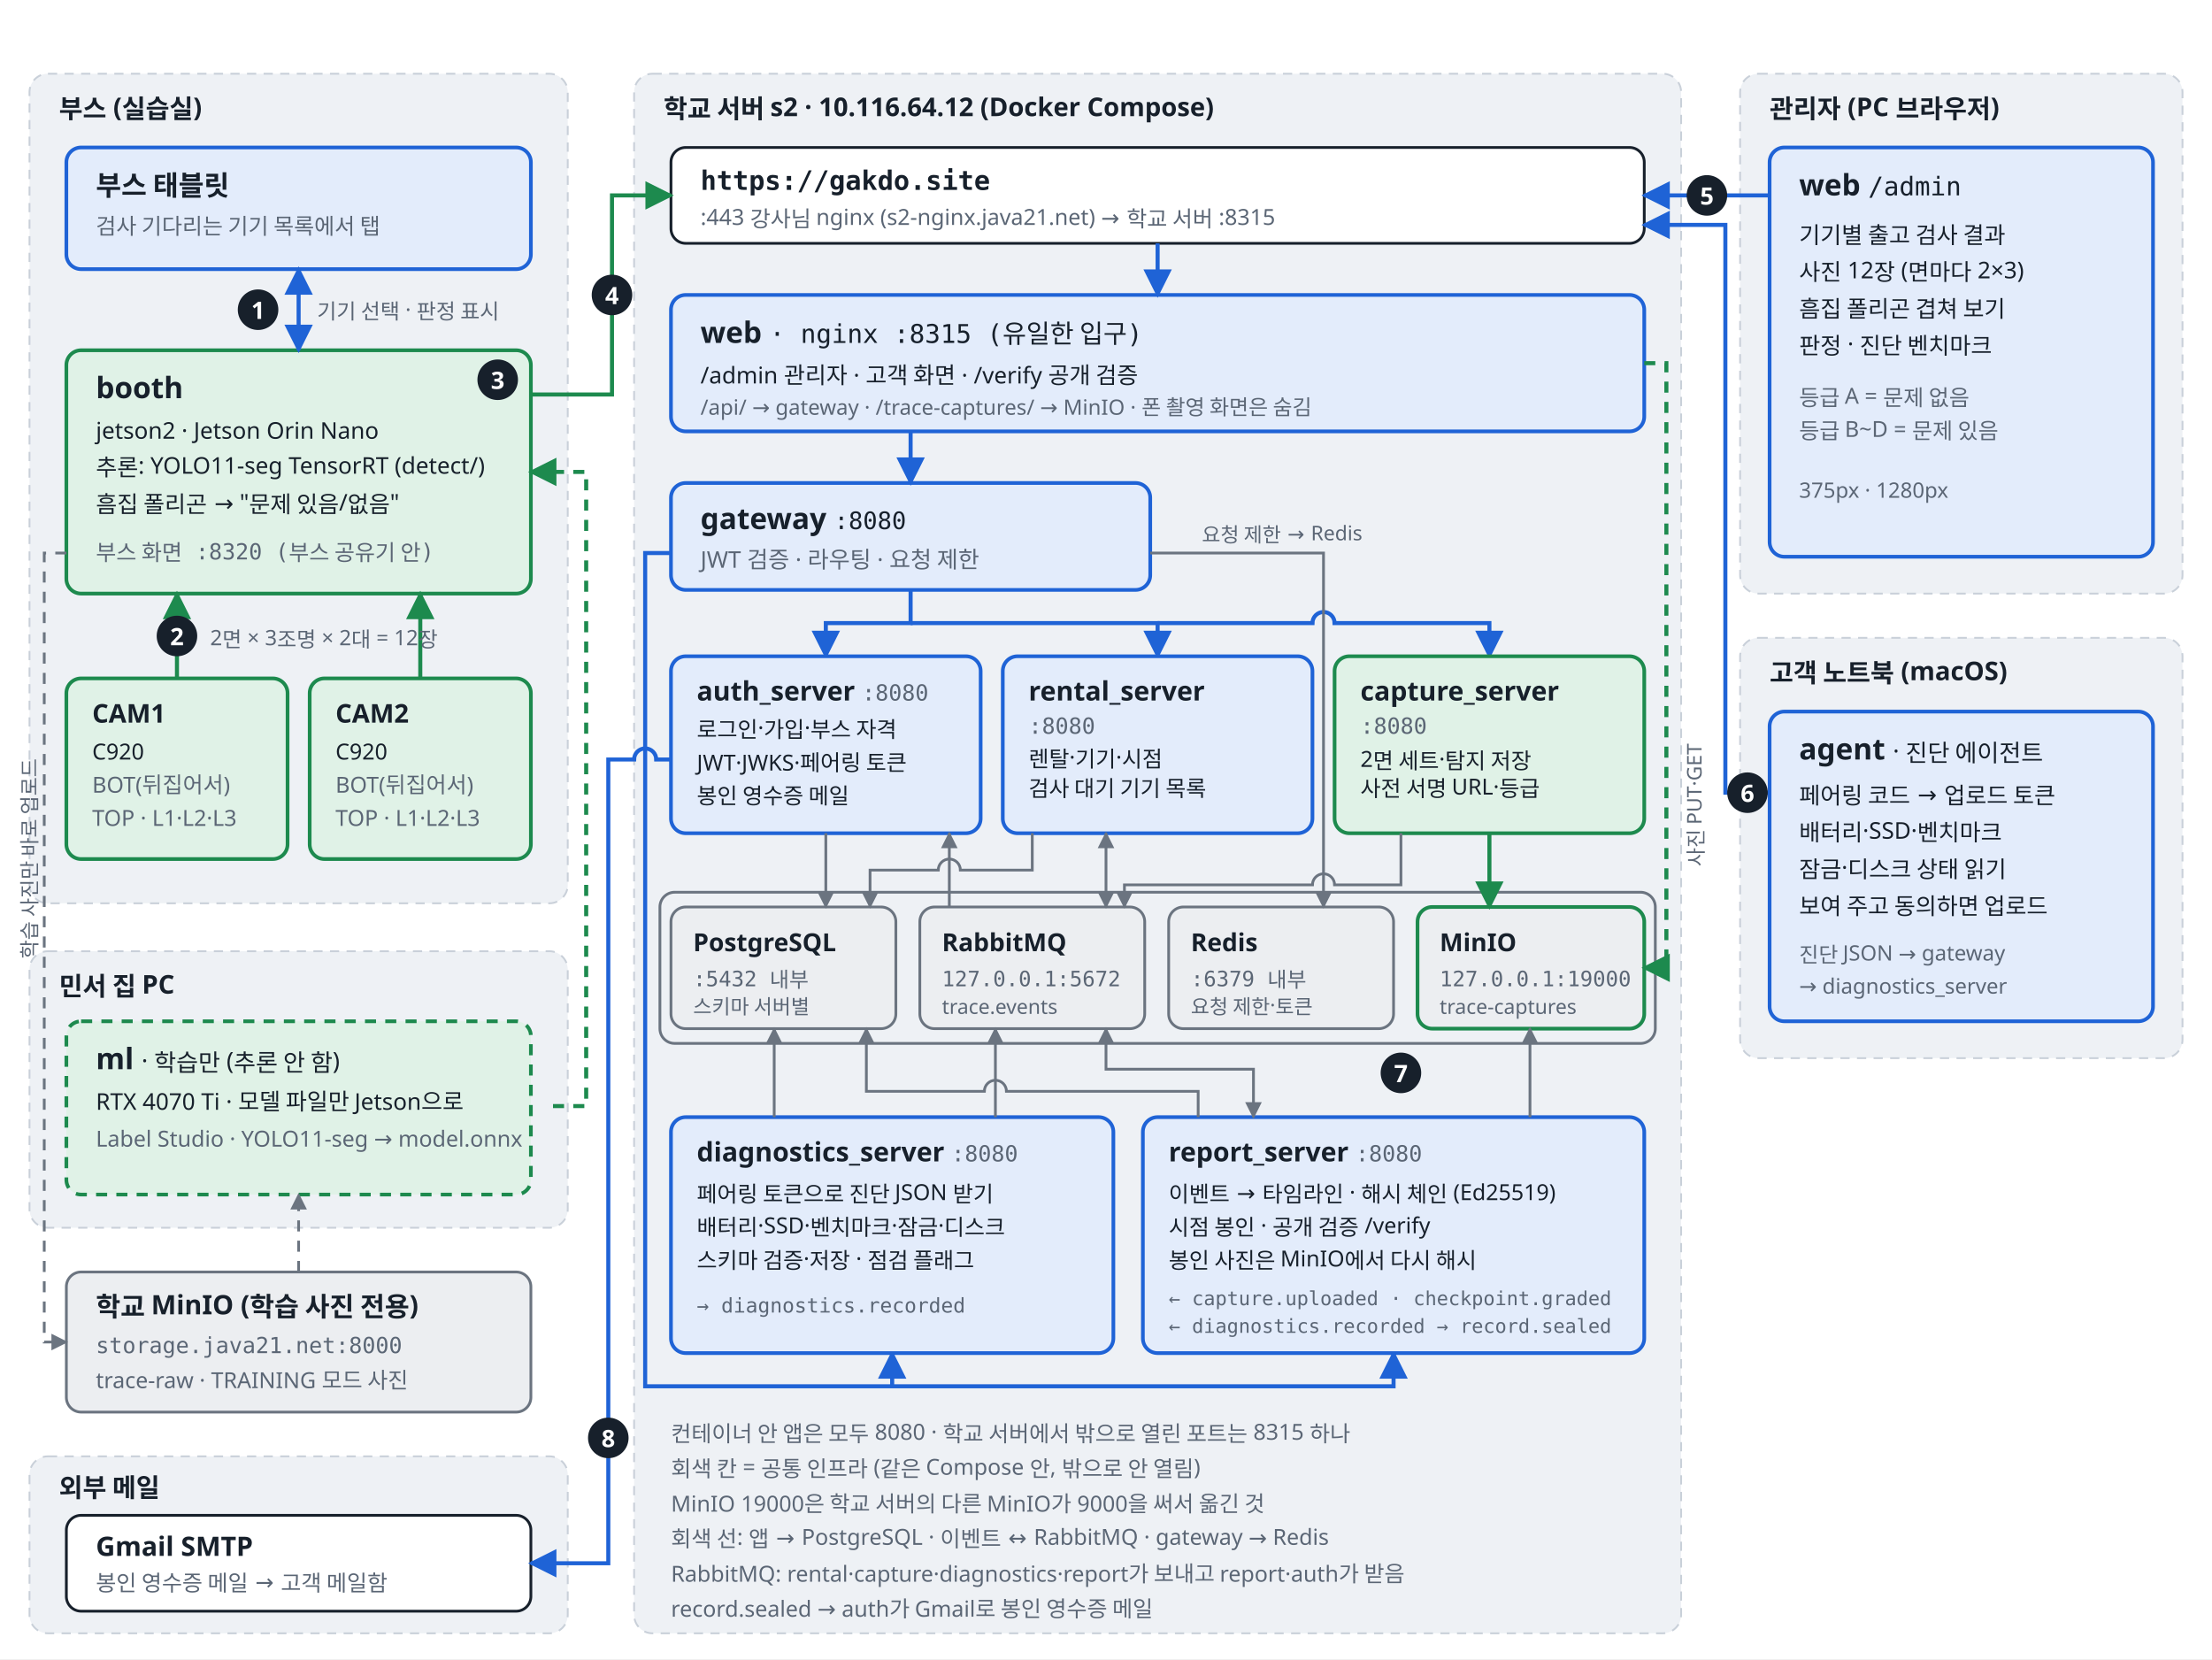
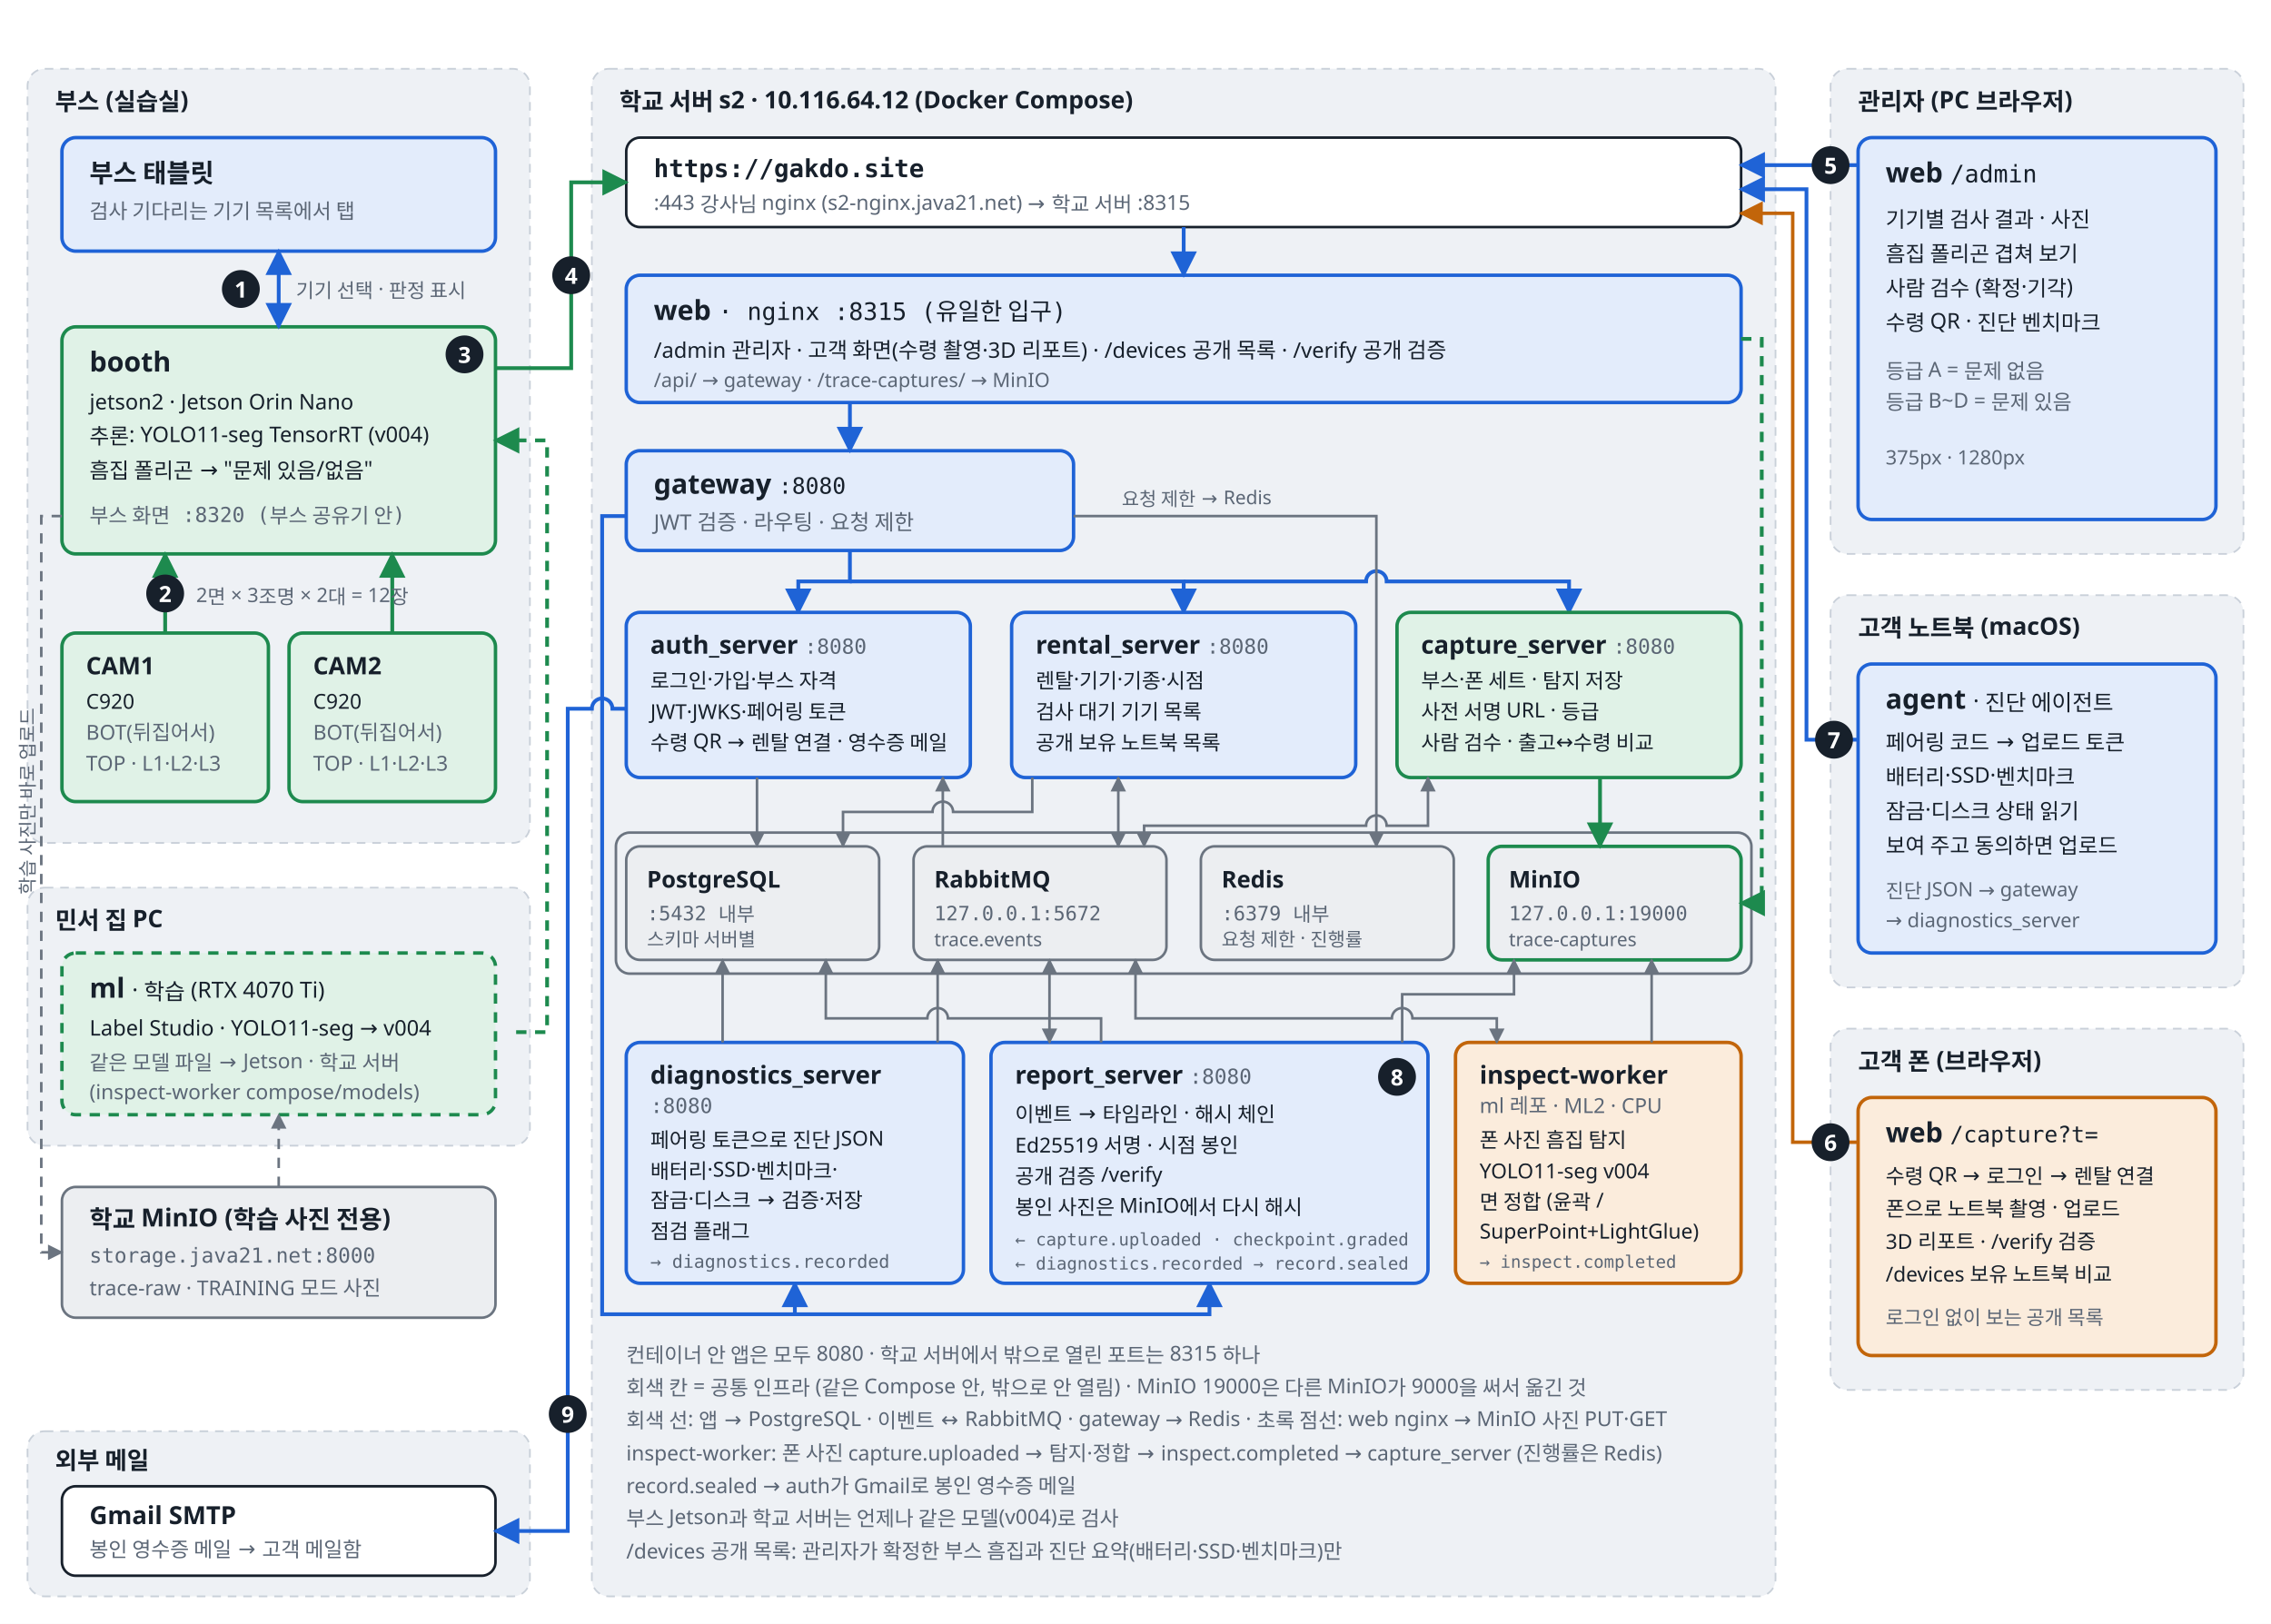
- <svg xmlns="http://www.w3.org/2000/svg" width="1200" height="900" viewBox="0 0 1200 900" role="img" aria-label="TRACE 구성도 (최종판)">
+ <svg xmlns="http://www.w3.org/2000/svg" width="1320" height="944" viewBox="0 0 1320 944" role="img" aria-label="TRACE 구성도 (최종판)">
  <defs>
    <marker id="hb" viewBox="0 0 10 10" refX="9" refY="5" markerWidth="7" markerHeight="7" orient="auto-start-reverse">
      <path d="M0 0L10 5L0 10z" class="tb" />
    </marker>
    <marker id="hn" viewBox="0 0 10 10" refX="9" refY="5" markerWidth="7" markerHeight="7" orient="auto-start-reverse">
      <path d="M0 0L10 5L0 10z" class="tn" />
    </marker>
    <marker id="hp" viewBox="0 0 10 10" refX="9" refY="5" markerWidth="7" markerHeight="7" orient="auto-start-reverse">
      <path d="M0 0L10 5L0 10z" style="fill:#c2650a" />
    </marker>
    <marker id="hi" viewBox="0 0 10 10" refX="9" refY="5" markerWidth="6" markerHeight="6" orient="auto-start-reverse">
      <path d="M0 0L10 5L0 10z" class="ti" />
    </marker>
  </defs>
  <style>
svg{display:block;font-family:"IBM Plex Sans KR","Apple SD Gothic Neo","Malgun Gothic",system-ui,sans-serif}
svg text{fill:#17202b} svg .m{fill:#5b6675} svg .mono{font-family:"IBM Plex Mono",ui-monospace,Menlo,monospace}
.zone{fill:#eef1f5;stroke:#c9d0d9;stroke-dasharray:5 4}
.b{fill:#e0f2e7;stroke:#1d8a4e;stroke-width:2}
.n{fill:#e3ecfb;stroke:#1f63d6;stroke-width:2}
.p{fill:#fbecdc;stroke:#c2650a;stroke-width:2;stroke-dasharray:6 5}
.ap{stroke:#c2650a;stroke-width:2;fill:none;stroke-dasharray:6 5}
.i{fill:#eceef1;stroke:#6b7480;stroke-width:1.5}
.ib{fill:#eceef1;stroke:#1d8a4e;stroke-width:2}
.e{fill:#ffffff;stroke:#17202b;stroke-width:1.5}
.ab{stroke:#1d8a4e;stroke-width:2.2;fill:none}
.an{stroke:#1f63d6;stroke-width:2.2;fill:none}
.ai{stroke:#6b7480;stroke-width:1.5;fill:none}
.dash{stroke-dasharray:6 5}
.tb{fill:#1d8a4e} .tn{fill:#1f63d6} .ti{fill:#6b7480}
.ibox{fill:none;stroke:#6b7480;stroke-width:1.5}
+ .solid{stroke-dasharray:none}
.step{fill:#17202b} .stept{fill:#ffffff;font-weight:700;font-size:13px}
    </style>
-   <rect width="1200" height="900" fill="#ffffff" />
+   <rect width="1320" height="944" fill="#ffffff" />
  <rect class="zone" x="16" y="40" width="292" height="450" rx="10" />
  <text x="32" y="64" font-size="14" font-weight="700">부스 (실습실)</text>
  <rect class="n" x="36" y="80" width="252" height="66" rx="8" />
  <text x="52" y="106" font-size="15" font-weight="700">부스 태블릿</text>
  <text x="52" y="127" font-size="12" class="m">검사 기다리는 기기 목록에서 탭</text>
  <rect class="b" x="36" y="190" width="252" height="132" rx="8" />
  <text x="52" y="216" font-size="16" font-weight="700">booth</text>
  <text x="52" y="238" font-size="12.5">jetson2 · Jetson Orin Nano</text>
-   <text x="52" y="258" font-size="12.5">추론: YOLO11-seg TensorRT (detect/)</text>
+   <text x="52" y="258" font-size="12.5">추론: YOLO11-seg TensorRT (v004)</text>
  <text x="52" y="278" font-size="12.5">흠집 폴리곤 → "문제 있음/없음"</text>
  <text x="52" y="304" font-size="12" class="mono m">부스 화면 :8320 (부스 공유기 안)</text>
  <path class="an" d="M162 146V190" marker-start="url(#hn)" marker-end="url(#hn)" />
  <text x="172" y="173" font-size="11.5" class="m">기기 선택 · 판정 표시</text>
  <rect class="b" x="36" y="368" width="120" height="98" rx="8" />
  <text x="50" y="392" font-size="14" font-weight="700">CAM1</text>
  <text x="50" y="412" font-size="12">C920</text>
  <text x="50" y="430" font-size="12" class="m">BOT(뒤집어서)</text>
  <text x="50" y="448" font-size="12" class="m">TOP · L1·L2·L3</text>
  <rect class="b" x="168" y="368" width="120" height="98" rx="8" />
  <text x="182" y="392" font-size="14" font-weight="700">CAM2</text>
  <text x="182" y="412" font-size="12">C920</text>
  <text x="182" y="430" font-size="12" class="m">BOT(뒤집어서)</text>
  <text x="182" y="448" font-size="12" class="m">TOP · L1·L2·L3</text>
  <path class="ab" d="M96 368V322" marker-end="url(#hb)" />
  <path class="ab" d="M228 368V322" marker-end="url(#hb)" />
  <text x="114" y="350" font-size="11.5" class="m">2면 × 3조명 × 2대 = 12장</text>
  <rect class="zone" x="16" y="516" width="292" height="150" rx="10" />
  <text x="32" y="540" font-size="14" font-weight="700">민서 집 PC</text>
  <rect class="b dash" x="36" y="554" width="252" height="94" rx="8" />
-   <text x="52" y="580" font-size="16" font-weight="700">ml <tspan font-size="13" font-weight="500">· 학습만 (추론 안 함)</tspan>
-   </text>
-   <text x="52" y="602" font-size="12.5">RTX 4070 Ti · 모델 파일만 Jetson으로</text>
-   <text x="52" y="622" font-size="12" class="m">Label Studio · YOLO11-seg → model.onnx</text>
+   <text x="52" y="580" font-size="16" font-weight="700">ml <tspan font-size="13" font-weight="500">· 학습 (RTX 4070 Ti)</tspan>
+   </text>
+   <text x="52" y="602" font-size="12.5">Label Studio · YOLO11-seg → v004</text>
+   <text x="52" y="622" font-size="12" class="m">같은 모델 파일 → Jetson · 학교 서버</text>
+   <text x="52" y="639" font-size="12" class="m">(inspect-worker compose/models)</text>
  <path class="ab dash" d="M300 600H318V256H288" marker-end="url(#hb)" />
  <rect class="i" x="36" y="690" width="252" height="76" rx="8" />
  <text x="52" y="714" font-size="14.5" font-weight="700">학교 MinIO (학습 사진 전용)</text>
  <text x="52" y="734" font-size="12" class="mono m">storage.java21.net:8000</text>
  <text x="52" y="753" font-size="12" class="m">trace-raw · TRAINING 모드 사진</text>
  <path class="ai dash" d="M36 300H24V728H36" marker-end="url(#hi)" />
  <text x="20" y="520" font-size="11" class="m" transform="rotate(-90 20 520)">학습 사진만 바로 업로드</text>
  <path class="ai dash" d="M162 690V648" marker-end="url(#hi)" />
-   <rect class="zone" x="16" y="790" width="292" height="96" rx="10" />
-   <text x="32" y="812" font-size="14" font-weight="700">외부 메일</text>
-   <rect class="e" x="36" y="822" width="252" height="52" rx="8" />
-   <text x="52" y="844" font-size="14.5" font-weight="700">Gmail SMTP</text>
-   <text x="52" y="863" font-size="12" class="m">봉인 영수증 메일 → 고객 메일함</text>
-   <rect class="zone" x="344" y="40" width="568" height="846" rx="10" />
+   <rect class="zone" x="16" y="832" width="292" height="96" rx="10" />
+   <text x="32" y="854" font-size="14" font-weight="700">외부 메일</text>
+   <rect class="e" x="36" y="864" width="252" height="52" rx="8" />
+   <text x="52" y="886" font-size="14.5" font-weight="700">Gmail SMTP</text>
+   <text x="52" y="905" font-size="12" class="m">봉인 영수증 메일 → 고객 메일함</text>
+   <rect class="zone" x="344" y="40" width="688" height="888" rx="10" />
  <text x="360" y="64" font-size="14" font-weight="700">학교 서버 s2 · 10.116.64.12 (Docker Compose)</text>
-   <rect class="e" x="364" y="80" width="528" height="52" rx="8" />
+   <rect class="e" x="364" y="80" width="648" height="52" rx="8" />
  <text x="380" y="103" font-size="14.5" font-weight="700" class="mono">https://gakdo.site</text>
  <text x="380" y="122" font-size="12" class="m">:443 강사님 nginx (s2-nginx.java21.net) → 학교 서버 :8315</text>
-   <rect class="n" x="364" y="160" width="528" height="74" rx="8" />
+   <rect class="n" x="364" y="160" width="648" height="74" rx="8" />
  <text x="380" y="186" font-size="16" font-weight="700">web <tspan class="mono" font-size="14" font-weight="500">· nginx :8315 (유일한 입구)</tspan>
  </text>
-   <text x="380" y="208" font-size="12.5">/admin 관리자 · 고객 화면 · /verify 공개 검증</text>
-   <text x="380" y="225" font-size="11.5" class="m">/api/ → gateway · /trace-captures/ → MinIO · 폰 촬영 화면은 숨김</text>
-   <path class="an" d="M628 132V160" marker-end="url(#hn)" />
+   <text x="380" y="208" font-size="12.5">/admin 관리자 · 고객 화면(수령 촬영·3D 리포트) · /devices 공개 목록 · /verify 공개 검증</text>
+   <text x="380" y="225" font-size="11.5" class="m">/api/ → gateway · /trace-captures/ → MinIO</text>
+   <path class="an" d="M688 132V160" marker-end="url(#hn)" />
  <rect class="n" x="364" y="262" width="260" height="58" rx="8" />
  <text x="380" y="287" font-size="16" font-weight="700">gateway <tspan class="mono" font-size="13" font-weight="500">:8080</tspan>
  </text>
  <text x="380" y="308" font-size="12.5" class="m">JWT 검증 · 라우팅 · 요청 제한</text>
  <path class="an" d="M494 234V262" marker-end="url(#hn)" />
-   <path class="an" d="M494 320V338H448V356" marker-end="url(#hn)" />
-   <path class="an" d="M494 338H628V356" marker-end="url(#hn)" />
-   <path class="an" d="M628 338H712A6 6 0 0 1 724 338H808V356" marker-end="url(#hn)" />
-   <path class="an" d="M364 300H350V752H756V734" marker-end="url(#hn)" />
-   <path class="an" d="M484 752V734" marker-end="url(#hn)" />
-   <rect class="n" x="364" y="356" width="168" height="96" rx="8" />
+   <path class="an" d="M494 320V338H464V356" marker-end="url(#hn)" />
+   <path class="an" d="M494 338H688V356" marker-end="url(#hn)" />
+   <path class="an" d="M688 338H794A6 6 0 0 1 806 338H912V356" marker-end="url(#hn)" />
+   <path class="an" d="M364 300H350V764H703V746" marker-end="url(#hn)" />
+   <path class="an" d="M462 764V746" marker-end="url(#hn)" />
+   <rect class="n" x="364" y="356" width="200" height="96" rx="8" />
  <text x="378" y="380" font-size="14.5" font-weight="700">auth_server <tspan class="mono m" font-size="12" font-weight="400">:8080</tspan>
  </text>
  <text x="378" y="400" font-size="12">로그인·가입·부스 자격</text>
  <text x="378" y="418" font-size="12">JWT·JWKS·페어링 토큰</text>
-   <text x="378" y="436" font-size="12">봉인 영수증 메일</text>
-   <rect class="n" x="544" y="356" width="168" height="96" rx="8" />
-   <text x="558" y="380" font-size="14.5" font-weight="700">rental_server</text>
-   <text x="558" y="398" font-size="12" class="mono m">:8080</text>
-   <text x="558" y="416" font-size="12">렌탈·기기·시점</text>
-   <text x="558" y="432" font-size="12">검사 대기 기기 목록</text>
-   <rect class="b" x="724" y="356" width="168" height="96" rx="8" />
-   <text x="738" y="380" font-size="14.5" font-weight="700">capture_server</text>
-   <text x="738" y="398" font-size="12" class="mono m">:8080</text>
-   <text x="738" y="416" font-size="12">2면 세트·탐지 저장</text>
-   <text x="738" y="432" font-size="12">사전 서명 URL·등급</text>
-   <rect x="358" y="484" width="540" height="82" rx="8" class="ibox" />
-   <rect class="i" x="364" y="492" width="122" height="66" rx="8" />
+   <text x="378" y="436" font-size="12">수령 QR → 렌탈 연결 · 영수증 메일</text>
+   <rect class="n" x="588" y="356" width="200" height="96" rx="8" />
+   <text x="602" y="380" font-size="14.5" font-weight="700">rental_server <tspan class="mono m" font-size="12" font-weight="400">:8080</tspan>
+   </text>
+   <text x="602" y="400" font-size="12">렌탈·기기·기종·시점</text>
+   <text x="602" y="418" font-size="12">검사 대기 기기 목록</text>
+   <text x="602" y="436" font-size="12">공개 보유 노트북 목록</text>
+   <rect class="b" x="812" y="356" width="200" height="96" rx="8" />
+   <text x="826" y="380" font-size="14.5" font-weight="700">capture_server <tspan class="mono m" font-size="12" font-weight="400">:8080</tspan>
+   </text>
+   <text x="826" y="400" font-size="12">부스·폰 세트 · 탐지 저장</text>
+   <text x="826" y="418" font-size="12">사전 서명 URL · 등급</text>
+   <text x="826" y="436" font-size="12">사람 검수 · 출고↔수령 비교</text>
+   <rect x="358" y="484" width="660" height="82" rx="8" class="ibox" />
+   <rect class="i" x="364" y="492" width="147" height="66" rx="8" />
  <text x="376" y="516" font-size="13.5" font-weight="700">PostgreSQL</text>
  <text x="376" y="535" font-size="11.5" class="mono m">:5432 내부</text>
  <text x="376" y="550" font-size="11" class="m">스키마 서버별</text>
-   <rect class="i" x="499" y="492" width="122" height="66" rx="8" />
-   <text x="511" y="516" font-size="13.5" font-weight="700">RabbitMQ</text>
-   <text x="511" y="535" font-size="11.5" class="mono m">127.0.0.1:5672</text>
-   <text x="511" y="550" font-size="11" class="m">trace.events</text>
-   <rect class="i" x="634" y="492" width="122" height="66" rx="8" />
-   <text x="646" y="516" font-size="13.5" font-weight="700">Redis</text>
-   <text x="646" y="535" font-size="11.5" class="mono m">:6379 내부</text>
-   <text x="646" y="550" font-size="11" class="m">요청 제한·토큰</text>
-   <rect class="ib" x="769" y="492" width="123" height="66" rx="8" />
-   <text x="781" y="516" font-size="13.5" font-weight="700">MinIO</text>
-   <text x="781" y="535" font-size="11.5" class="mono m">127.0.0.1:19000</text>
-   <text x="781" y="550" font-size="11" class="m">trace-captures</text>
-   <path class="ab" d="M808 452V492" marker-end="url(#hb)" />
-   <path class="ab dash" d="M892 197H904V525H892" marker-end="url(#hb)" />
-   <text x="924" y="470" font-size="11" class="m" transform="rotate(-90 924 470)">사진 PUT·GET</text>
-   <path class="ai" d="M448 452V492" marker-end="url(#hi)" />
-   <path class="ai" d="M560 452V472H521A6 6 0 0 0 509 472H472V492" marker-end="url(#hi)" />
-   <path class="ai" d="M515 492V452" marker-end="url(#hi)" />
-   <path class="ai" d="M600 452V492" marker-start="url(#hi)" marker-end="url(#hi)" />
-   <path class="ai" d="M760 452V480H724A6 6 0 0 0 712 480H610V492" marker-end="url(#hi)" />
-   <path class="ai" d="M624 300H718V492" marker-end="url(#hi)" />
+   <rect class="i" x="531" y="492" width="147" height="66" rx="8" />
+   <text x="543" y="516" font-size="13.5" font-weight="700">RabbitMQ</text>
+   <text x="543" y="535" font-size="11.5" class="mono m">127.0.0.1:5672</text>
+   <text x="543" y="550" font-size="11" class="m">trace.events</text>
+   <rect class="i" x="698" y="492" width="147" height="66" rx="8" />
+   <text x="710" y="516" font-size="13.5" font-weight="700">Redis</text>
+   <text x="710" y="535" font-size="11.5" class="mono m">:6379 내부</text>
+   <text x="710" y="550" font-size="11" class="m">요청 제한 · 진행률</text>
+   <rect class="ib" x="865" y="492" width="147" height="66" rx="8" />
+   <text x="877" y="516" font-size="13.5" font-weight="700">MinIO</text>
+   <text x="877" y="535" font-size="11.5" class="mono m">127.0.0.1:19000</text>
+   <text x="877" y="550" font-size="11" class="m">trace-captures</text>
+   <path class="ab" d="M930 452V492" marker-end="url(#hb)" />
+   <path class="ab dash" d="M1012 197H1024V525H1012" marker-end="url(#hb)" />
+   <path class="ai" d="M440 452V492" marker-end="url(#hi)" />
+   <path class="ai" d="M600 452V472H554A6 6 0 0 0 542 472H490V492" marker-end="url(#hi)" />
+   <path class="ai" d="M548 492V452" marker-end="url(#hi)" />
+   <path class="ai" d="M650 452V492" marker-start="url(#hi)" marker-end="url(#hi)" />
+   <path class="ai" d="M830 452V480H806A6 6 0 0 0 794 480H665V492" marker-start="url(#hi)" marker-end="url(#hi)" />
+   <path class="ai" d="M624 300H800V492" marker-end="url(#hi)" />
  <text x="652" y="294" font-size="11" class="m">요청 제한 → Redis</text>
-   <rect class="n" x="364" y="606" width="240" height="128" rx="8" />
-   <text x="378" y="630" font-size="14.5" font-weight="700">diagnostics_server <tspan class="mono m" font-size="12" font-weight="400">:8080</tspan>
-   </text>
-   <text x="378" y="652" font-size="12">페어링 토큰으로 진단 JSON 받기</text>
-   <text x="378" y="670" font-size="12">배터리·SSD·벤치마크·잠금·디스크</text>
-   <text x="378" y="688" font-size="12">스키마 검증·저장 · 점검 플래그</text>
-   <text x="378" y="712" font-size="11" class="mono m">→ diagnostics.recorded</text>
-   <rect class="n" x="620" y="606" width="272" height="128" rx="8" />
-   <text x="634" y="630" font-size="14.5" font-weight="700">report_server <tspan class="mono m" font-size="12" font-weight="400">:8080</tspan>
-   </text>
-   <text x="634" y="652" font-size="12">이벤트 → 타임라인 · 해시 체인 (Ed25519)</text>
-   <text x="634" y="670" font-size="12">시점 봉인 · 공개 검증 /verify</text>
-   <text x="634" y="688" font-size="12">봉인 사진은 MinIO에서 다시 해시</text>
-   <text x="634" y="708" font-size="10.5" class="mono m">← capture.uploaded · checkpoint.graded</text>
-   <text x="634" y="723" font-size="10.5" class="mono m">← diagnostics.recorded  → record.sealed</text>
+   <rect class="n" x="364" y="606" width="196" height="140" rx="8" />
+   <text x="378" y="630" font-size="14.5" font-weight="700">diagnostics_server</text>
+   <text x="378" y="647" font-size="12" class="mono m">:8080</text>
+   <text x="378" y="667" font-size="12">페어링 토큰으로 진단 JSON</text>
+   <text x="378" y="685" font-size="12">배터리·SSD·벤치마크·</text>
+   <text x="378" y="702" font-size="12">잠금·디스크 → 검증·저장</text>
+   <text x="378" y="720" font-size="12">점검 플래그</text>
+   <text x="378" y="737" font-size="10.5" class="mono m">→ diagnostics.recorded</text>
+   <rect class="n" x="576" y="606" width="254" height="140" rx="8" />
+   <text x="590" y="630" font-size="14.5" font-weight="700">report_server <tspan class="mono m" font-size="12" font-weight="400">:8080</tspan>
+   </text>
+   <text x="590" y="652" font-size="12">이벤트 → 타임라인 · 해시 체인</text>
+   <text x="590" y="670" font-size="12">Ed25519 서명 · 시점 봉인</text>
+   <text x="590" y="688" font-size="12">공개 검증 /verify</text>
+   <text x="590" y="706" font-size="12">봉인 사진은 MinIO에서 다시 해시</text>
+   <text x="590" y="724" font-size="10" class="mono m">← capture.uploaded · checkpoint.graded</text>
+   <text x="590" y="738" font-size="10" class="mono m">← diagnostics.recorded  → record.sealed</text>
+   <rect class="p solid" x="846" y="606" width="166" height="140" rx="8" />
+   <text x="860" y="630" font-size="14.5" font-weight="700">inspect-worker</text>
+   <text x="860" y="647" font-size="12" class="m">ml 레포 · ML2 · CPU</text>
+   <text x="860" y="667" font-size="12">폰 사진 흠집 탐지</text>
+   <text x="860" y="685" font-size="12">YOLO11-seg v004</text>
+   <text x="860" y="703" font-size="12">면 정합 (윤곽 /</text>
+   <text x="860" y="720" font-size="12">SuperPoint+LightGlue)</text>
+   <text x="860" y="737" font-size="10" class="mono m">→ inspect.completed</text>
  <path class="ai" d="M420 606V558" marker-end="url(#hi)" />
-   <path class="ai" d="M540 606V558" marker-end="url(#hi)" />
-   <path class="ai" d="M600 558V580H680V606" marker-start="url(#hi)" marker-end="url(#hi)" />
-   <path class="ai" d="M650 606V592H546A6 6 0 0 0 534 592H470V558" marker-end="url(#hi)" />
-   <path class="ai" d="M830 606V558" marker-end="url(#hi)" />
-   <path class="an" d="M364 412H356A6 6 0 0 0 344 412H330V848H288" marker-end="url(#hn)" />
-   <text x="364" y="782" font-size="12" class="m">컨테이너 안 앱은 모두 8080 · 학교 서버에서 밖으로 열린 포트는 8315 하나</text>
-   <text x="364" y="801" font-size="12" class="m">회색 칸 = 공통 인프라 (같은 Compose 안, 밖으로 안 열림)</text>
-   <text x="364" y="820" font-size="12" class="m">MinIO 19000은 학교 서버의 다른 MinIO가 9000을 써서 옮긴 것</text>
-   <text x="364" y="839" font-size="12" class="m">회색 선: 앱 → PostgreSQL · 이벤트 ↔ RabbitMQ · gateway → Redis</text>
-   <text x="364" y="858" font-size="12" class="m">RabbitMQ: rental·capture·diagnostics·report가 보내고 report·auth가 받음</text>
-   <text x="364" y="877" font-size="12" class="m">record.sealed → auth가 Gmail로 봉인 영수증 메일</text>
-   <rect class="zone" x="944" y="40" width="240" height="282" rx="10" />
-   <text x="960" y="64" font-size="14" font-weight="700">관리자 (PC 브라우저)</text>
-   <rect class="n" x="960" y="80" width="208" height="222" rx="8" />
-   <text x="976" y="106" font-size="16" font-weight="700">web <tspan class="mono" font-size="14" font-weight="500">/admin</tspan>
-   </text>
-   <text x="976" y="132" font-size="12.5">기기별 출고 검사 결과</text>
-   <text x="976" y="152" font-size="12.5">사진 12장 (면마다 2×3)</text>
-   <text x="976" y="172" font-size="12.5">흠집 폴리곤 겹쳐 보기</text>
-   <text x="976" y="192" font-size="12.5">판정 · 진단 벤치마크</text>
-   <text x="976" y="220" font-size="12" class="m">등급 A = 문제 없음</text>
-   <text x="976" y="238" font-size="12" class="m">등급 B~D = 문제 있음</text>
-   <text x="976" y="270" font-size="11.5" class="m">375px · 1280px</text>
-   <path class="an" d="M960 106H892" marker-end="url(#hn)" />
-   <rect class="zone" x="944" y="346" width="240" height="228" rx="10" />
-   <text x="960" y="370" font-size="14" font-weight="700">고객 노트북 (macOS)</text>
-   <rect class="n" x="960" y="386" width="208" height="168" rx="8" />
-   <text x="976" y="412" font-size="16" font-weight="700">agent <tspan font-size="13" font-weight="500">· 진단 에이전트</tspan>
-   </text>
-   <text x="976" y="436" font-size="12.5">페어링 코드 → 업로드 토큰</text>
-   <text x="976" y="456" font-size="12.5">배터리·SSD·벤치마크</text>
-   <text x="976" y="476" font-size="12.5">잠금·디스크 상태 읽기</text>
-   <text x="976" y="496" font-size="12.5">보여 주고 동의하면 업로드</text>
-   <text x="976" y="522" font-size="11.5" class="m">진단 JSON → gateway</text>
-   <text x="976" y="539" font-size="11.5" class="m">→ diagnostics_server</text>
-   <path class="an" d="M960 430H936V122H892" marker-end="url(#hn)" />
+   <path class="ai" d="M545 606V558" marker-end="url(#hi)" />
+   <path class="ai" d="M610 558V606" marker-start="url(#hi)" marker-end="url(#hi)" />
+   <path class="ai" d="M640 606V592H551A6 6 0 0 0 539 592H480V558" marker-end="url(#hi)" />
+   <path class="ai" d="M815 606V578H880V558" marker-end="url(#hi)" />
+   <path class="ai" d="M870 606V592H821A6 6 0 0 0 809 592H660V558" marker-start="url(#hi)" marker-end="url(#hi)" />
+   <path class="ai" d="M960 606V558" marker-end="url(#hi)" />
+   <path class="an" d="M364 412H356A6 6 0 0 0 344 412H330V890H288" marker-end="url(#hn)" />
+   <text x="364" y="792" font-size="12" class="m">컨테이너 안 앱은 모두 8080 · 학교 서버에서 밖으로 열린 포트는 8315 하나</text>
+   <text x="364" y="811" font-size="12" class="m">회색 칸 = 공통 인프라 (같은 Compose 안, 밖으로 안 열림) · MinIO 19000은 다른 MinIO가 9000을 써서 옮긴 것</text>
+   <text x="364" y="830" font-size="12" class="m">회색 선: 앱 → PostgreSQL · 이벤트 ↔ RabbitMQ · gateway → Redis · 초록 점선: web nginx → MinIO 사진 PUT·GET</text>
+   <text x="364" y="849" font-size="12" class="m">inspect-worker: 폰 사진 capture.uploaded → 탐지·정합 → inspect.completed → capture_server (진행률은 Redis)</text>
+   <text x="364" y="868" font-size="12" class="m">record.sealed → auth가 Gmail로 봉인 영수증 메일</text>
+   <text x="364" y="887" font-size="12" class="m">부스 Jetson과 학교 서버는 언제나 같은 모델(v004)로 검사</text>
+   <text x="364" y="906" font-size="12" class="m">/devices 공개 목록: 관리자가 확정한 부스 흠집과 진단 요약(배터리·SSD·벤치마크)만</text>
+   <rect class="zone" x="1064" y="40" width="240" height="282" rx="10" />
+   <text x="1080" y="64" font-size="14" font-weight="700">관리자 (PC 브라우저)</text>
+   <rect class="n" x="1080" y="80" width="208" height="222" rx="8" />
+   <text x="1096" y="106" font-size="16" font-weight="700">web <tspan class="mono" font-size="14" font-weight="500">/admin</tspan>
+   </text>
+   <text x="1096" y="132" font-size="12.5">기기별 검사 결과 · 사진</text>
+   <text x="1096" y="152" font-size="12.5">흠집 폴리곤 겹쳐 보기</text>
+   <text x="1096" y="172" font-size="12.5">사람 검수 (확정·기각)</text>
+   <text x="1096" y="192" font-size="12.5">수령 QR · 진단 벤치마크</text>
+   <text x="1096" y="220" font-size="12" class="m">등급 A = 문제 없음</text>
+   <text x="1096" y="238" font-size="12" class="m">등급 B~D = 문제 있음</text>
+   <text x="1096" y="270" font-size="11.5" class="m">375px · 1280px</text>
+   <path class="an" d="M1080 96H1012" marker-end="url(#hn)" />
+   <rect class="zone" x="1064" y="346" width="240" height="228" rx="10" />
+   <text x="1080" y="370" font-size="14" font-weight="700">고객 노트북 (macOS)</text>
+   <rect class="n" x="1080" y="386" width="208" height="168" rx="8" />
+   <text x="1096" y="412" font-size="16" font-weight="700">agent <tspan font-size="13" font-weight="500">· 진단 에이전트</tspan>
+   </text>
+   <text x="1096" y="436" font-size="12.5">페어링 코드 → 업로드 토큰</text>
+   <text x="1096" y="456" font-size="12.5">배터리·SSD·벤치마크</text>
+   <text x="1096" y="476" font-size="12.5">잠금·디스크 상태 읽기</text>
+   <text x="1096" y="496" font-size="12.5">보여 주고 동의하면 업로드</text>
+   <text x="1096" y="522" font-size="11.5" class="m">진단 JSON → gateway</text>
+   <text x="1096" y="539" font-size="11.5" class="m">→ diagnostics_server</text>
+   <path class="an" d="M1080 430H1050V110H1012" marker-end="url(#hn)" />
+   <rect class="zone" x="1064" y="598" width="240" height="210" rx="10" />
+   <text x="1080" y="622" font-size="14" font-weight="700">고객 폰 (브라우저)</text>
+   <rect class="p solid" x="1080" y="638" width="208" height="150" rx="8" />
+   <text x="1096" y="664" font-size="16" font-weight="700">web <tspan class="mono" font-size="13" font-weight="500">/capture?t=</tspan>
+   </text>
+   <text x="1096" y="688" font-size="12">수령 QR → 로그인 → 렌탈 연결</text>
+   <text x="1096" y="707" font-size="12">폰으로 노트북 촬영 · 업로드</text>
+   <text x="1096" y="726" font-size="12">3D 리포트 · /verify 검증</text>
+   <text x="1096" y="745" font-size="12">/devices 보유 노트북 비교</text>
+   <text x="1096" y="770" font-size="11.5" class="m">로그인 없이 보는 공개 목록</text>
+   <path class="ap solid" d="M1080 664H1042V124H1012" marker-end="url(#hp)" />
  <path class="ab" d="M288 214H332V106H364" marker-end="url(#hb)" />
  <g>
    <circle class="step" cx="140" cy="168" r="11" />
    <text x="140" y="173" text-anchor="middle" class="stept">1</text>
  </g>
  <g>
    <circle class="step" cx="96" cy="345" r="11" />
    <text x="96" y="350" text-anchor="middle" class="stept">2</text>
  </g>
  <g>
    <circle class="step" cx="270" cy="206" r="11" />
    <text x="270" y="211" text-anchor="middle" class="stept">3</text>
  </g>
  <g>
    <circle class="step" cx="332" cy="160" r="11" />
    <text x="332" y="165" text-anchor="middle" class="stept">4</text>
  </g>
  <g>
-     <circle class="step" cx="926" cy="106" r="11" />
-     <text x="926" y="111" text-anchor="middle" class="stept">5</text>
-   </g>
-   <g>
-     <circle class="step" cx="948" cy="430" r="11" />
-     <text x="948" y="435" text-anchor="middle" class="stept">6</text>
-   </g>
-   <g>
-     <circle class="step" cx="760" cy="582" r="11" />
-     <text x="760" y="587" text-anchor="middle" class="stept">7</text>
-   </g>
-   <g>
-     <circle class="step" cx="330" cy="780" r="11" />
-     <text x="330" y="785" text-anchor="middle" class="stept">8</text>
+     <circle class="step" cx="1064" cy="96" r="11" />
+     <text x="1064" y="101" text-anchor="middle" class="stept">5</text>
+   </g>
+   <g>
+     <circle class="step" cx="1064" cy="664" r="11" />
+     <text x="1064" y="669" text-anchor="middle" class="stept">6</text>
+   </g>
+   <g>
+     <circle class="step" cx="1066" cy="430" r="11" />
+     <text x="1066" y="435" text-anchor="middle" class="stept">7</text>
+   </g>
+   <g>
+     <circle class="step" cx="812" cy="626" r="11" />
+     <text x="812" y="631" text-anchor="middle" class="stept">8</text>
+   </g>
+   <g>
+     <circle class="step" cx="330" cy="822" r="11" />
+     <text x="330" y="827" text-anchor="middle" class="stept">9</text>
  </g>
</svg>
